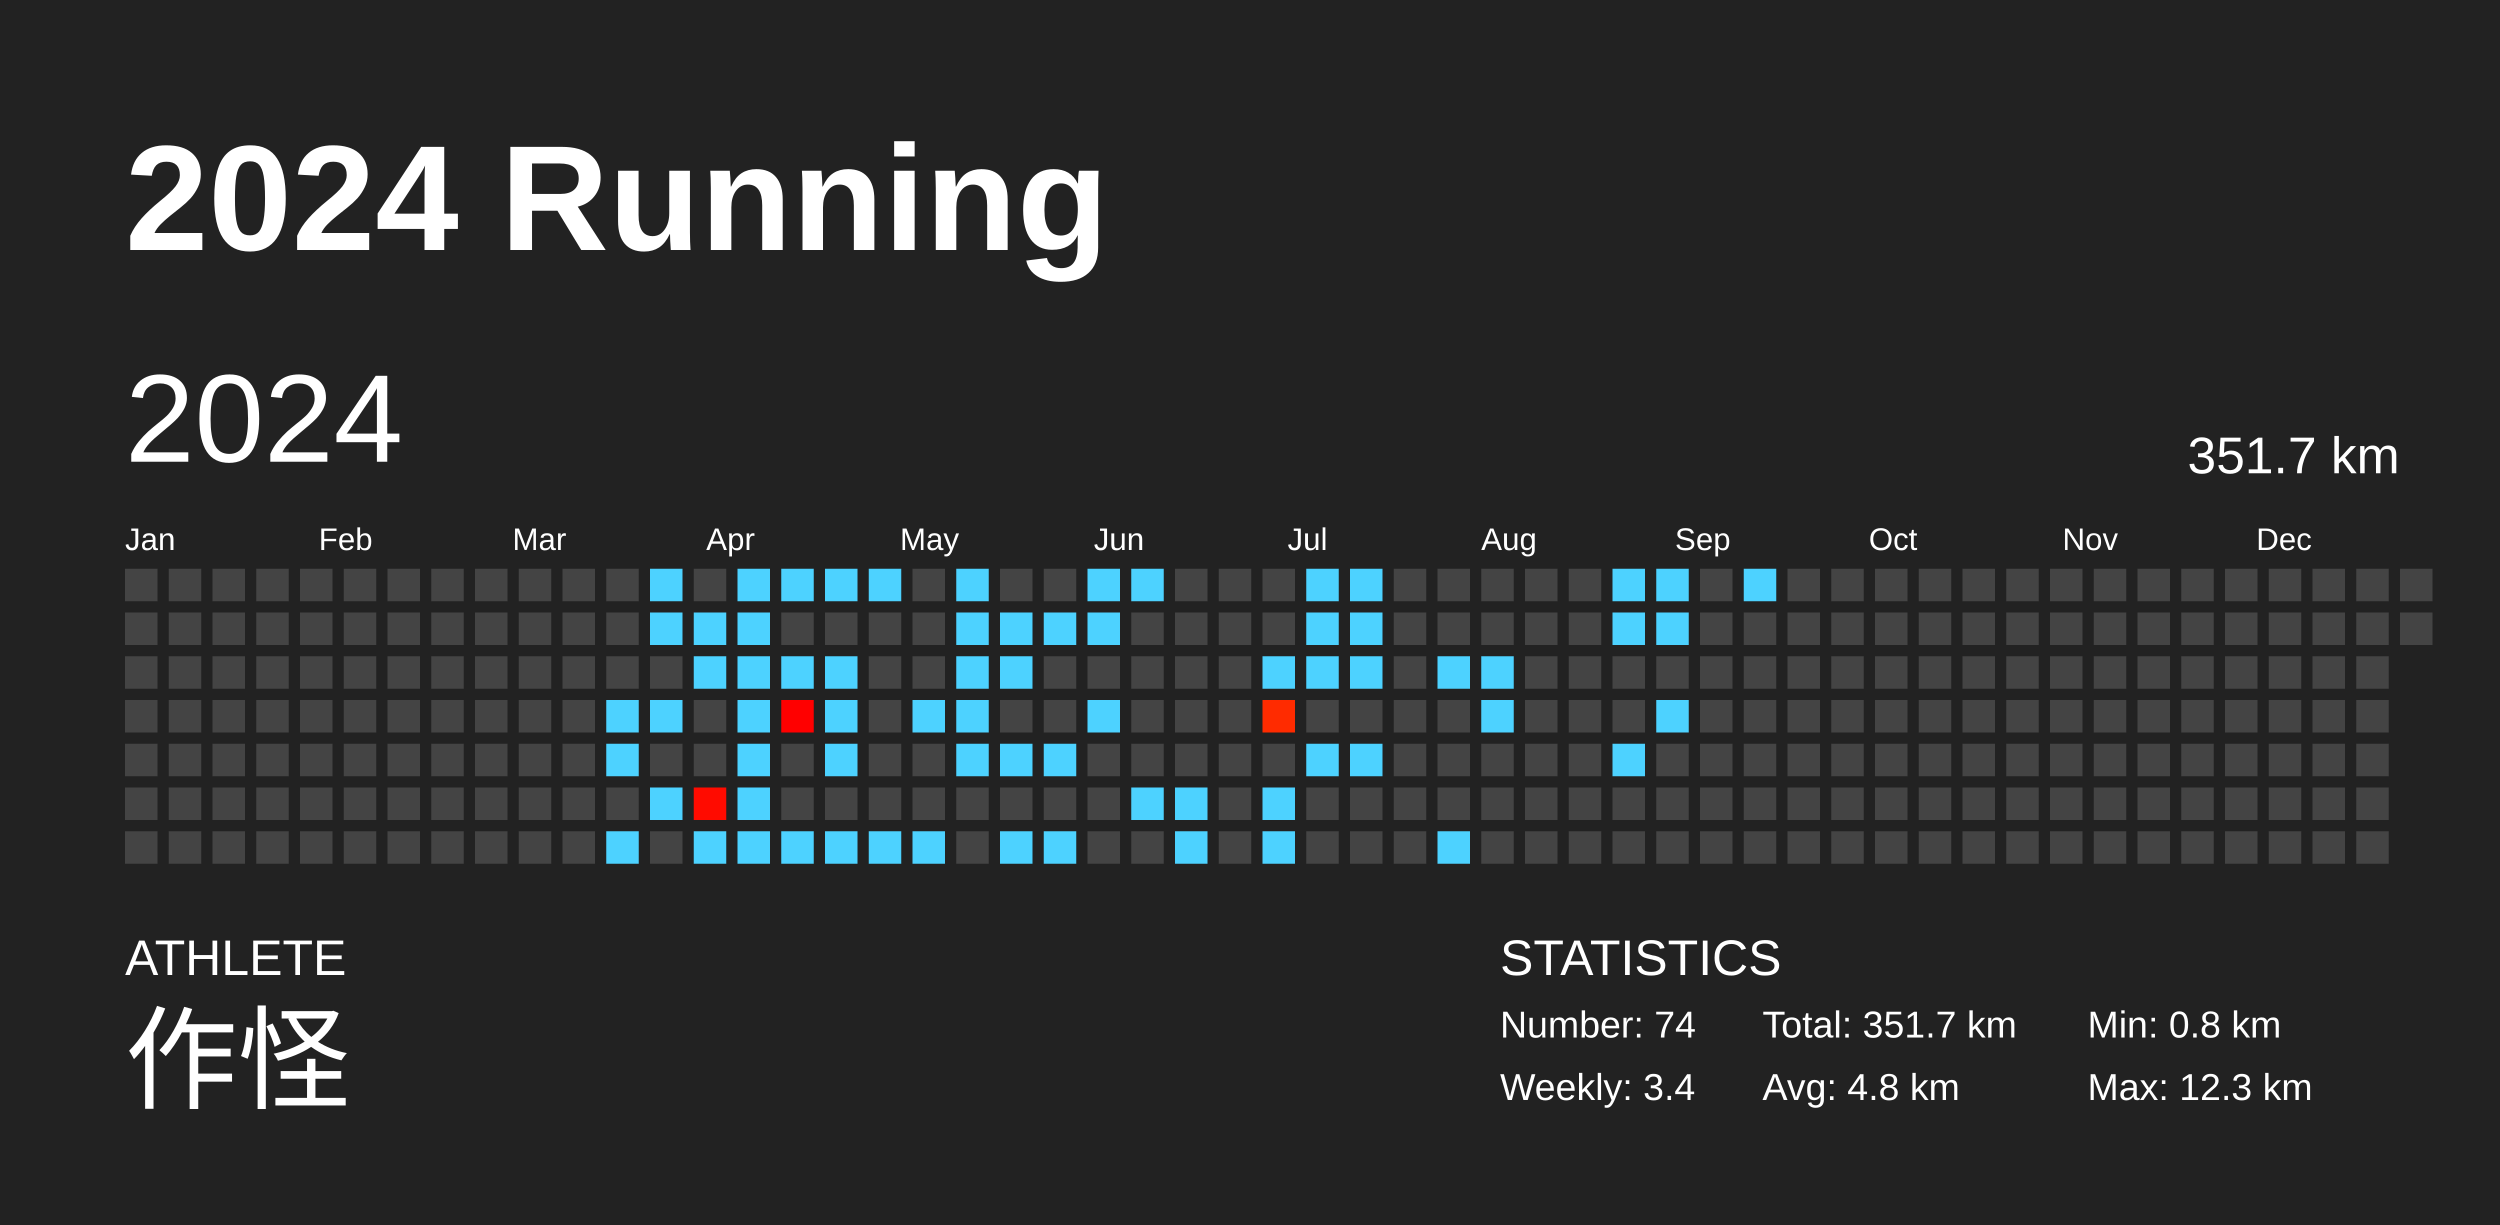
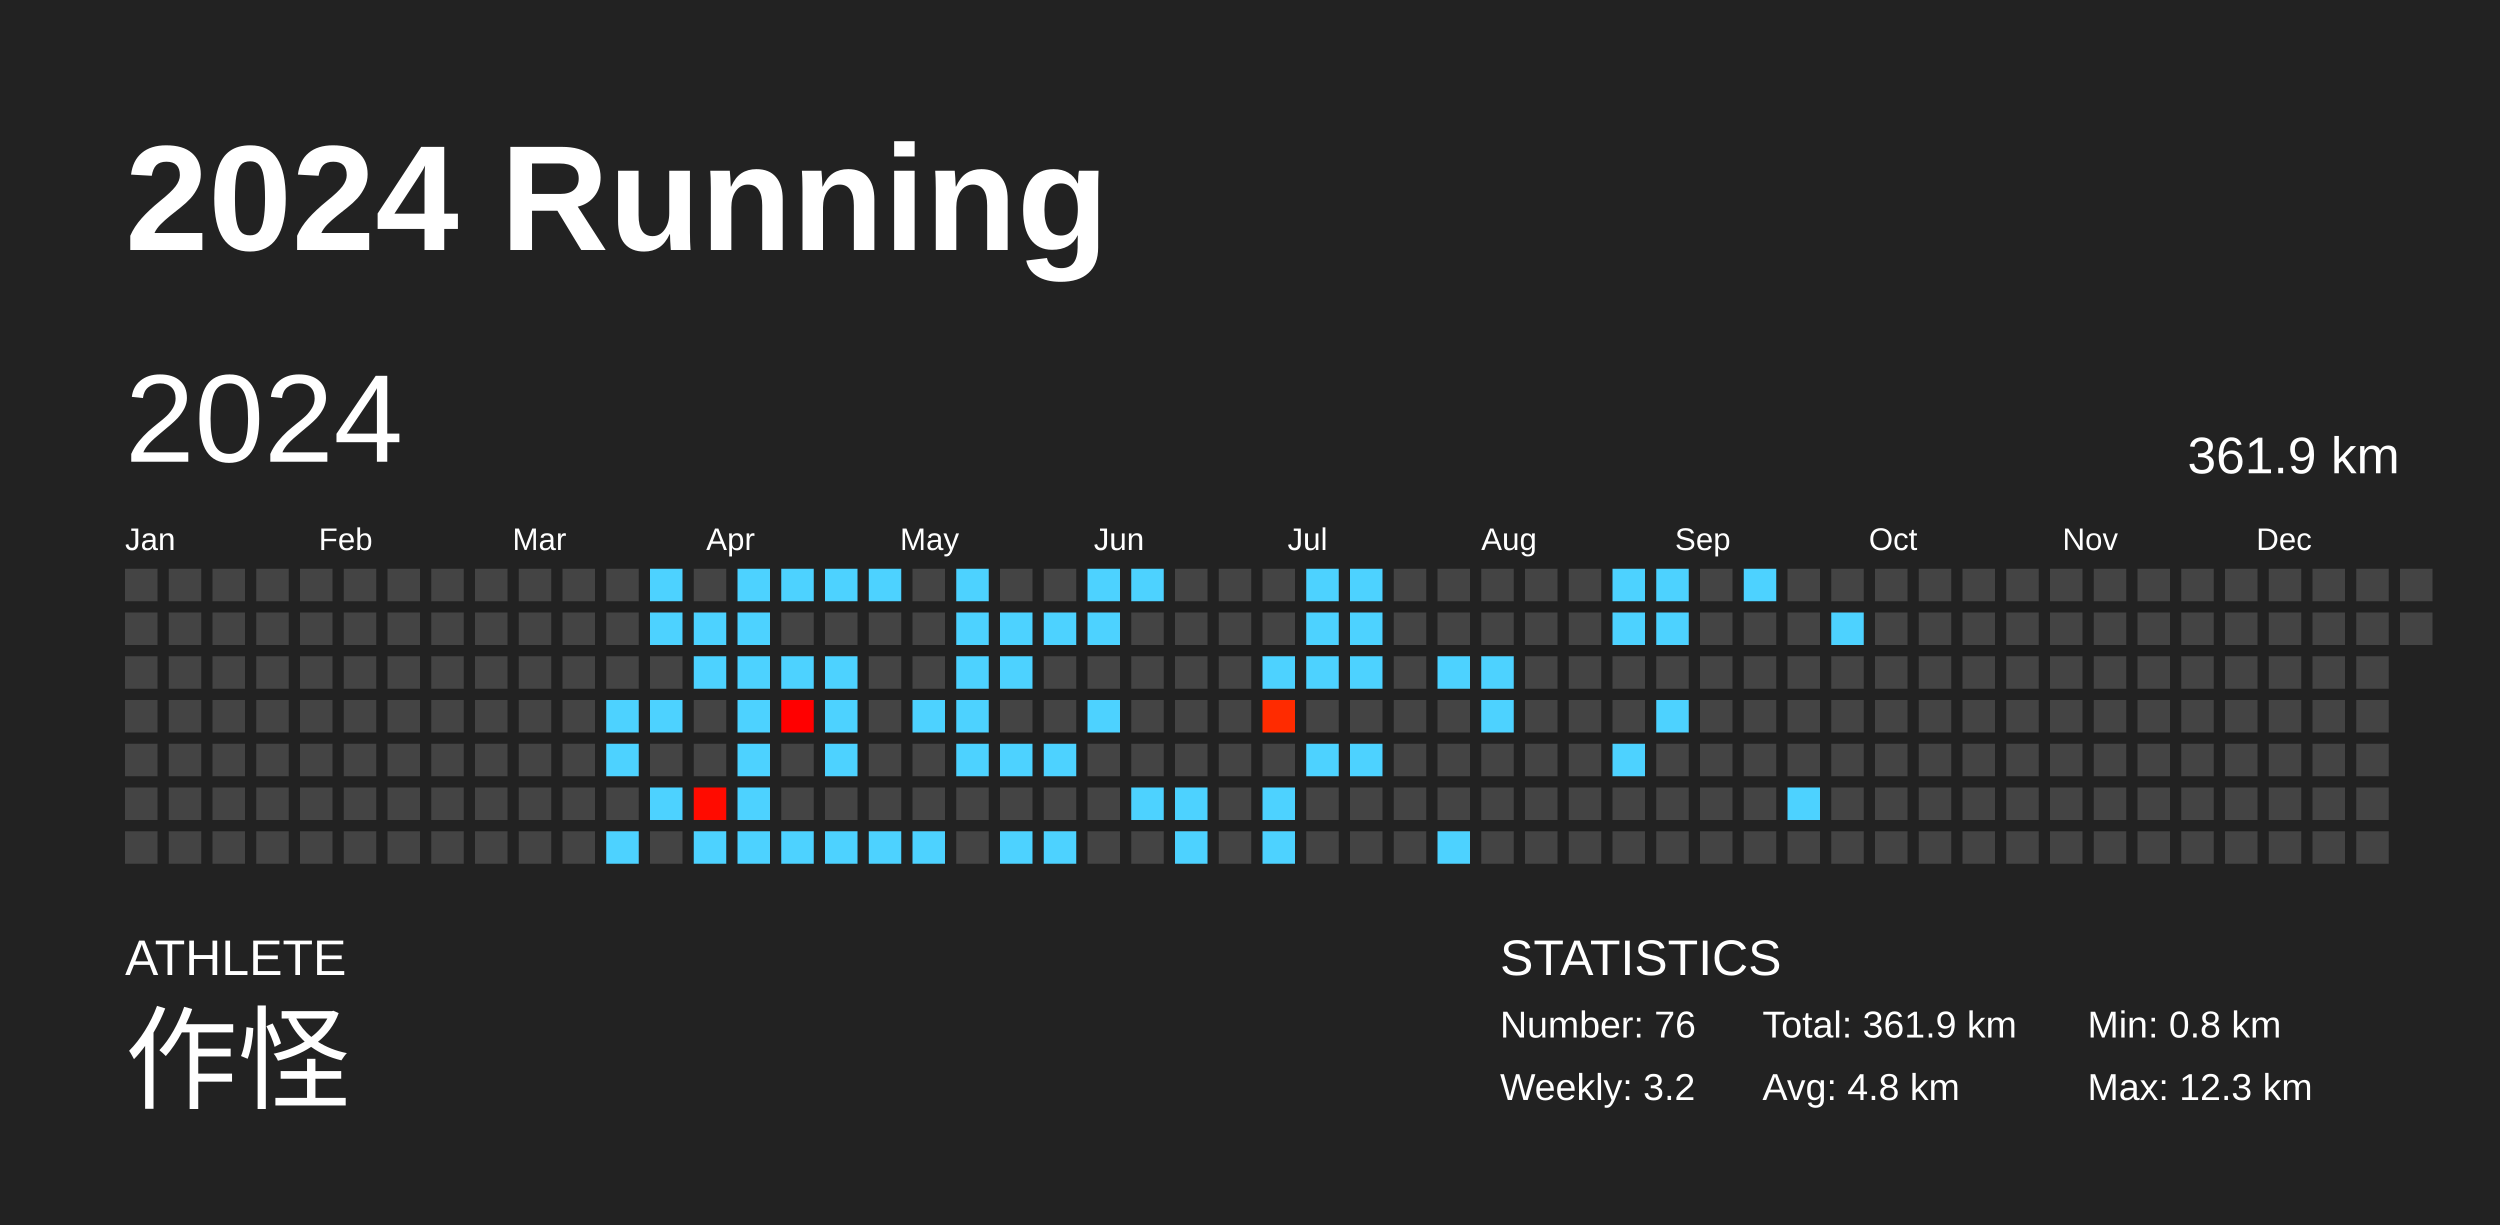
<svg xmlns="http://www.w3.org/2000/svg" baseProfile="full" height="98mm" version="1.1" viewBox="0,0,200,98" width="200mm">
  <defs />
  <rect fill="#222222" height="98" width="200" x="0" y="0" />
  <text fill="#FFFFFF" style="font-size:12px; font-family:Arial; font-weight:bold;" x="10" y="20">2024 Running</text>
  <text fill="#FFFFFF" style="font-size:4px; font-family:Arial" x="10" y="78">ATHLETE</text>
  <text fill="#FFFFFF" style="font-size:9px; font-family:Arial" x="10" y="88">作怪</text>
  <text fill="#FFFFFF" style="font-size:4px; font-family:Arial" x="120" y="78">STATISTICS</text>
-   <text fill="#FFFFFF" style="font-size:3px; font-family:Arial" x="120" y="83">Number: 74</text>
-   <text fill="#FFFFFF" style="font-size:3px; font-family:Arial" x="120" y="88">Weekly: 3.4</text>
-   <text fill="#FFFFFF" style="font-size:3px; font-family:Arial" x="141" y="83">Total: 351.7 km</text>
+   <text fill="#FFFFFF" style="font-size:3px; font-family:Arial" x="120" y="83">Number: 76</text>
+   <text fill="#FFFFFF" style="font-size:3px; font-family:Arial" x="120" y="88">Weekly: 3.2</text>
+   <text fill="#FFFFFF" style="font-size:3px; font-family:Arial" x="141" y="83">Total: 361.9 km</text>
  <text fill="#FFFFFF" style="font-size:3px; font-family:Arial" x="141" y="88">Avg: 4.8 km</text>
  <text fill="#FFFFFF" style="font-size:3px; font-family:Arial" x="167" y="83">Min: 0.8 km</text>
  <text fill="#FFFFFF" style="font-size:3px; font-family:Arial" x="167" y="88">Max: 12.3 km</text>
  <text dominant-baseline="hanging" fill="#FFFFFF" style="font-size:10.0px; font-family:Arial;" x="10" y="30">2024</text>
-   <text dominant-baseline="hanging" fill="#FFFFFF" style="font-size:4.125px; font-family:Arial;" x="175" y="35">351.7 km</text>
+   <text dominant-baseline="hanging" fill="#FFFFFF" style="font-size:4.125px; font-family:Arial;" x="175" y="35">361.9 km</text>
  <text fill="#FFFFFF" style="font-size:2.5px; font-family:Arial" x="10.0" y="44">Jan</text>
  <text fill="#FFFFFF" style="font-size:2.5px; font-family:Arial" x="25.5" y="44">Feb</text>
  <text fill="#FFFFFF" style="font-size:2.5px; font-family:Arial" x="41.0" y="44">Mar</text>
  <text fill="#FFFFFF" style="font-size:2.5px; font-family:Arial" x="56.5" y="44">Apr</text>
  <text fill="#FFFFFF" style="font-size:2.5px; font-family:Arial" x="72.0" y="44">May</text>
  <text fill="#FFFFFF" style="font-size:2.5px; font-family:Arial" x="87.5" y="44">Jun</text>
  <text fill="#FFFFFF" style="font-size:2.5px; font-family:Arial" x="103.0" y="44">Jul</text>
  <text fill="#FFFFFF" style="font-size:2.5px; font-family:Arial" x="118.5" y="44">Aug</text>
  <text fill="#FFFFFF" style="font-size:2.5px; font-family:Arial" x="134.0" y="44">Sep</text>
  <text fill="#FFFFFF" style="font-size:2.5px; font-family:Arial" x="149.5" y="44">Oct</text>
  <text fill="#FFFFFF" style="font-size:2.5px; font-family:Arial" x="165.0" y="44">Nov</text>
  <text fill="#FFFFFF" style="font-size:2.5px; font-family:Arial" x="180.5" y="44">Dec</text>
  <rect fill="#444444" height="2.6" width="2.6" x="10.0" y="45.5" />
  <rect fill="#444444" height="2.6" width="2.6" x="10.0" y="49.0" />
  <rect fill="#444444" height="2.6" width="2.6" x="10.0" y="52.5" />
  <rect fill="#444444" height="2.6" width="2.6" x="10.0" y="56.0" />
  <rect fill="#444444" height="2.6" width="2.6" x="10.0" y="59.5" />
  <rect fill="#444444" height="2.6" width="2.6" x="10.0" y="63.0" />
  <rect fill="#444444" height="2.6" width="2.6" x="10.0" y="66.5" />
  <rect fill="#444444" height="2.6" width="2.6" x="13.5" y="45.5" />
  <rect fill="#444444" height="2.6" width="2.6" x="13.5" y="49.0" />
  <rect fill="#444444" height="2.6" width="2.6" x="13.5" y="52.5" />
  <rect fill="#444444" height="2.6" width="2.6" x="13.5" y="56.0" />
  <rect fill="#444444" height="2.6" width="2.6" x="13.5" y="59.5" />
  <rect fill="#444444" height="2.6" width="2.6" x="13.5" y="63.0" />
  <rect fill="#444444" height="2.6" width="2.6" x="13.5" y="66.5" />
  <rect fill="#444444" height="2.6" width="2.6" x="17.0" y="45.5" />
  <rect fill="#444444" height="2.6" width="2.6" x="17.0" y="49.0" />
  <rect fill="#444444" height="2.6" width="2.6" x="17.0" y="52.5" />
  <rect fill="#444444" height="2.6" width="2.6" x="17.0" y="56.0" />
  <rect fill="#444444" height="2.6" width="2.6" x="17.0" y="59.5" />
  <rect fill="#444444" height="2.6" width="2.6" x="17.0" y="63.0" />
  <rect fill="#444444" height="2.6" width="2.6" x="17.0" y="66.5" />
  <rect fill="#444444" height="2.6" width="2.6" x="20.5" y="45.5" />
  <rect fill="#444444" height="2.6" width="2.6" x="20.5" y="49.0" />
  <rect fill="#444444" height="2.6" width="2.6" x="20.5" y="52.5" />
  <rect fill="#444444" height="2.6" width="2.6" x="20.5" y="56.0" />
  <rect fill="#444444" height="2.6" width="2.6" x="20.5" y="59.5" />
  <rect fill="#444444" height="2.6" width="2.6" x="20.5" y="63.0" />
  <rect fill="#444444" height="2.6" width="2.6" x="20.5" y="66.5" />
  <rect fill="#444444" height="2.6" width="2.6" x="24.0" y="45.5" />
  <rect fill="#444444" height="2.6" width="2.6" x="24.0" y="49.0" />
  <rect fill="#444444" height="2.6" width="2.6" x="24.0" y="52.5" />
  <rect fill="#444444" height="2.6" width="2.6" x="24.0" y="56.0" />
  <rect fill="#444444" height="2.6" width="2.6" x="24.0" y="59.5" />
  <rect fill="#444444" height="2.6" width="2.6" x="24.0" y="63.0" />
  <rect fill="#444444" height="2.6" width="2.6" x="24.0" y="66.5" />
  <rect fill="#444444" height="2.6" width="2.6" x="27.5" y="45.5" />
  <rect fill="#444444" height="2.6" width="2.6" x="27.5" y="49.0" />
  <rect fill="#444444" height="2.6" width="2.6" x="27.5" y="52.5" />
  <rect fill="#444444" height="2.6" width="2.6" x="27.5" y="56.0" />
  <rect fill="#444444" height="2.6" width="2.6" x="27.5" y="59.5" />
  <rect fill="#444444" height="2.6" width="2.6" x="27.5" y="63.0" />
  <rect fill="#444444" height="2.6" width="2.6" x="27.5" y="66.5" />
  <rect fill="#444444" height="2.6" width="2.6" x="31.0" y="45.5" />
  <rect fill="#444444" height="2.6" width="2.6" x="31.0" y="49.0" />
  <rect fill="#444444" height="2.6" width="2.6" x="31.0" y="52.5" />
  <rect fill="#444444" height="2.6" width="2.6" x="31.0" y="56.0" />
  <rect fill="#444444" height="2.6" width="2.6" x="31.0" y="59.5" />
  <rect fill="#444444" height="2.6" width="2.6" x="31.0" y="63.0" />
  <rect fill="#444444" height="2.6" width="2.6" x="31.0" y="66.5" />
  <rect fill="#444444" height="2.6" width="2.6" x="34.5" y="45.5" />
  <rect fill="#444444" height="2.6" width="2.6" x="34.5" y="49.0" />
  <rect fill="#444444" height="2.6" width="2.6" x="34.5" y="52.5" />
  <rect fill="#444444" height="2.6" width="2.6" x="34.5" y="56.0" />
  <rect fill="#444444" height="2.6" width="2.6" x="34.5" y="59.5" />
  <rect fill="#444444" height="2.6" width="2.6" x="34.5" y="63.0" />
  <rect fill="#444444" height="2.6" width="2.6" x="34.5" y="66.5" />
  <rect fill="#444444" height="2.6" width="2.6" x="38.0" y="45.5" />
  <rect fill="#444444" height="2.6" width="2.6" x="38.0" y="49.0" />
  <rect fill="#444444" height="2.6" width="2.6" x="38.0" y="52.5" />
  <rect fill="#444444" height="2.6" width="2.6" x="38.0" y="56.0" />
  <rect fill="#444444" height="2.6" width="2.6" x="38.0" y="59.5" />
  <rect fill="#444444" height="2.6" width="2.6" x="38.0" y="63.0" />
  <rect fill="#444444" height="2.6" width="2.6" x="38.0" y="66.5" />
  <rect fill="#444444" height="2.6" width="2.6" x="41.5" y="45.5" />
  <rect fill="#444444" height="2.6" width="2.6" x="41.5" y="49.0" />
  <rect fill="#444444" height="2.6" width="2.6" x="41.5" y="52.5" />
  <rect fill="#444444" height="2.6" width="2.6" x="41.5" y="56.0" />
  <rect fill="#444444" height="2.6" width="2.6" x="41.5" y="59.5" />
  <rect fill="#444444" height="2.6" width="2.6" x="41.5" y="63.0" />
  <rect fill="#444444" height="2.6" width="2.6" x="41.5" y="66.5" />
  <rect fill="#444444" height="2.6" width="2.6" x="45.0" y="45.5" />
  <rect fill="#444444" height="2.6" width="2.6" x="45.0" y="49.0" />
  <rect fill="#444444" height="2.6" width="2.6" x="45.0" y="52.5" />
  <rect fill="#444444" height="2.6" width="2.6" x="45.0" y="56.0" />
  <rect fill="#444444" height="2.6" width="2.6" x="45.0" y="59.5" />
  <rect fill="#444444" height="2.6" width="2.6" x="45.0" y="63.0" />
  <rect fill="#444444" height="2.6" width="2.6" x="45.0" y="66.5" />
  <rect fill="#444444" height="2.6" width="2.6" x="48.5" y="45.5" />
  <rect fill="#444444" height="2.6" width="2.6" x="48.5" y="49.0" />
  <rect fill="#444444" height="2.6" width="2.6" x="48.5" y="52.5" />
  <rect fill="#4dd2ff" height="2.6" width="2.6" x="48.5" y="56.0" />
  <rect fill="#4dd2ff" height="2.6" width="2.6" x="48.5" y="59.5" />
  <rect fill="#444444" height="2.6" width="2.6" x="48.5" y="63.0" />
  <rect fill="#4dd2ff" height="2.6" width="2.6" x="48.5" y="66.5" />
  <rect fill="#4dd2ff" height="2.6" width="2.6" x="52.0" y="45.5" />
  <rect fill="#4dd2ff" height="2.6" width="2.6" x="52.0" y="49.0" />
  <rect fill="#444444" height="2.6" width="2.6" x="52.0" y="52.5" />
  <rect fill="#4dd2ff" height="2.6" width="2.6" x="52.0" y="56.0" />
  <rect fill="#444444" height="2.6" width="2.6" x="52.0" y="59.5" />
  <rect fill="#4dd2ff" height="2.6" width="2.6" x="52.0" y="63.0" />
  <rect fill="#444444" height="2.6" width="2.6" x="52.0" y="66.5" />
  <rect fill="#444444" height="2.6" width="2.6" x="55.5" y="45.5" />
  <rect fill="#4dd2ff" height="2.6" width="2.6" x="55.5" y="49.0" />
  <rect fill="#4dd2ff" height="2.6" width="2.6" x="55.5" y="52.5" />
  <rect fill="#444444" height="2.6" width="2.6" x="55.5" y="56.0" />
  <rect fill="#444444" height="2.6" width="2.6" x="55.5" y="59.5" />
  <rect fill="#ff0b00" height="2.6" width="2.6" x="55.5" y="63.0" />
  <rect fill="#4dd2ff" height="2.6" width="2.6" x="55.5" y="66.5" />
  <rect fill="#4dd2ff" height="2.6" width="2.6" x="59.0" y="45.5" />
  <rect fill="#4dd2ff" height="2.6" width="2.6" x="59.0" y="49.0" />
  <rect fill="#4dd2ff" height="2.6" width="2.6" x="59.0" y="52.5" />
  <rect fill="#4dd2ff" height="2.6" width="2.6" x="59.0" y="56.0" />
  <rect fill="#4dd2ff" height="2.6" width="2.6" x="59.0" y="59.5" />
  <rect fill="#4dd2ff" height="2.6" width="2.6" x="59.0" y="63.0" />
  <rect fill="#4dd2ff" height="2.6" width="2.6" x="59.0" y="66.5" />
  <rect fill="#4dd2ff" height="2.6" width="2.6" x="62.5" y="45.5" />
  <rect fill="#444444" height="2.6" width="2.6" x="62.5" y="49.0" />
  <rect fill="#4dd2ff" height="2.6" width="2.6" x="62.5" y="52.5" />
  <rect fill="#ff0000" height="2.6" width="2.6" x="62.5" y="56.0" />
  <rect fill="#444444" height="2.6" width="2.6" x="62.5" y="59.5" />
  <rect fill="#444444" height="2.6" width="2.6" x="62.5" y="63.0" />
  <rect fill="#4dd2ff" height="2.6" width="2.6" x="62.5" y="66.5" />
  <rect fill="#4dd2ff" height="2.6" width="2.6" x="66.0" y="45.5" />
  <rect fill="#444444" height="2.6" width="2.6" x="66.0" y="49.0" />
  <rect fill="#4dd2ff" height="2.6" width="2.6" x="66.0" y="52.5" />
  <rect fill="#4dd2ff" height="2.6" width="2.6" x="66.0" y="56.0" />
  <rect fill="#4dd2ff" height="2.6" width="2.6" x="66.0" y="59.5" />
  <rect fill="#444444" height="2.6" width="2.6" x="66.0" y="63.0" />
  <rect fill="#4dd2ff" height="2.6" width="2.6" x="66.0" y="66.5" />
  <rect fill="#4dd2ff" height="2.6" width="2.6" x="69.5" y="45.5" />
  <rect fill="#444444" height="2.6" width="2.6" x="69.5" y="49.0" />
  <rect fill="#444444" height="2.6" width="2.6" x="69.5" y="52.5" />
  <rect fill="#444444" height="2.6" width="2.6" x="69.5" y="56.0" />
  <rect fill="#444444" height="2.6" width="2.6" x="69.5" y="59.5" />
  <rect fill="#444444" height="2.6" width="2.6" x="69.5" y="63.0" />
  <rect fill="#4dd2ff" height="2.6" width="2.6" x="69.5" y="66.5" />
  <rect fill="#444444" height="2.6" width="2.6" x="73.0" y="45.5" />
  <rect fill="#444444" height="2.6" width="2.6" x="73.0" y="49.0" />
  <rect fill="#444444" height="2.6" width="2.6" x="73.0" y="52.5" />
  <rect fill="#4dd2ff" height="2.6" width="2.6" x="73.0" y="56.0" />
  <rect fill="#444444" height="2.6" width="2.6" x="73.0" y="59.5" />
  <rect fill="#444444" height="2.6" width="2.6" x="73.0" y="63.0" />
  <rect fill="#4dd2ff" height="2.6" width="2.6" x="73.0" y="66.5" />
  <rect fill="#4dd2ff" height="2.6" width="2.6" x="76.5" y="45.5" />
  <rect fill="#4dd2ff" height="2.6" width="2.6" x="76.5" y="49.0" />
  <rect fill="#4dd2ff" height="2.6" width="2.6" x="76.5" y="52.5" />
  <rect fill="#4dd2ff" height="2.6" width="2.6" x="76.5" y="56.0" />
  <rect fill="#4dd2ff" height="2.6" width="2.6" x="76.5" y="59.5" />
  <rect fill="#444444" height="2.6" width="2.6" x="76.5" y="63.0" />
  <rect fill="#444444" height="2.6" width="2.6" x="76.5" y="66.5" />
  <rect fill="#444444" height="2.6" width="2.6" x="80.0" y="45.5" />
  <rect fill="#4dd2ff" height="2.6" width="2.6" x="80.0" y="49.0" />
  <rect fill="#4dd2ff" height="2.6" width="2.6" x="80.0" y="52.5" />
  <rect fill="#444444" height="2.6" width="2.6" x="80.0" y="56.0" />
  <rect fill="#4dd2ff" height="2.6" width="2.6" x="80.0" y="59.5" />
  <rect fill="#444444" height="2.6" width="2.6" x="80.0" y="63.0" />
  <rect fill="#4dd2ff" height="2.6" width="2.6" x="80.0" y="66.5" />
  <rect fill="#444444" height="2.6" width="2.6" x="83.5" y="45.5" />
  <rect fill="#4dd2ff" height="2.6" width="2.6" x="83.5" y="49.0" />
  <rect fill="#444444" height="2.6" width="2.6" x="83.5" y="52.5" />
  <rect fill="#444444" height="2.6" width="2.6" x="83.5" y="56.0" />
  <rect fill="#4dd2ff" height="2.6" width="2.6" x="83.5" y="59.5" />
  <rect fill="#444444" height="2.6" width="2.6" x="83.5" y="63.0" />
  <rect fill="#4dd2ff" height="2.6" width="2.6" x="83.5" y="66.5" />
  <rect fill="#4dd2ff" height="2.6" width="2.6" x="87.0" y="45.5" />
  <rect fill="#4dd2ff" height="2.6" width="2.6" x="87.0" y="49.0" />
  <rect fill="#444444" height="2.6" width="2.6" x="87.0" y="52.5" />
  <rect fill="#4dd2ff" height="2.6" width="2.6" x="87.0" y="56.0" />
  <rect fill="#444444" height="2.6" width="2.6" x="87.0" y="59.5" />
  <rect fill="#444444" height="2.6" width="2.6" x="87.0" y="63.0" />
  <rect fill="#444444" height="2.6" width="2.6" x="87.0" y="66.5" />
  <rect fill="#4dd2ff" height="2.6" width="2.6" x="90.5" y="45.5" />
  <rect fill="#444444" height="2.6" width="2.6" x="90.5" y="49.0" />
  <rect fill="#444444" height="2.6" width="2.6" x="90.5" y="52.5" />
  <rect fill="#444444" height="2.6" width="2.6" x="90.5" y="56.0" />
  <rect fill="#444444" height="2.6" width="2.6" x="90.5" y="59.5" />
  <rect fill="#4dd2ff" height="2.6" width="2.6" x="90.5" y="63.0" />
  <rect fill="#444444" height="2.6" width="2.6" x="90.5" y="66.5" />
  <rect fill="#444444" height="2.6" width="2.6" x="94.0" y="45.5" />
  <rect fill="#444444" height="2.6" width="2.6" x="94.0" y="49.0" />
  <rect fill="#444444" height="2.6" width="2.6" x="94.0" y="52.5" />
  <rect fill="#444444" height="2.6" width="2.6" x="94.0" y="56.0" />
  <rect fill="#444444" height="2.6" width="2.6" x="94.0" y="59.5" />
  <rect fill="#4dd2ff" height="2.6" width="2.6" x="94.0" y="63.0" />
  <rect fill="#4dd2ff" height="2.6" width="2.6" x="94.0" y="66.5" />
  <rect fill="#444444" height="2.6" width="2.6" x="97.5" y="45.5" />
  <rect fill="#444444" height="2.6" width="2.6" x="97.5" y="49.0" />
  <rect fill="#444444" height="2.6" width="2.6" x="97.5" y="52.5" />
  <rect fill="#444444" height="2.6" width="2.6" x="97.5" y="56.0" />
  <rect fill="#444444" height="2.6" width="2.6" x="97.5" y="59.5" />
  <rect fill="#444444" height="2.6" width="2.6" x="97.5" y="63.0" />
  <rect fill="#444444" height="2.6" width="2.6" x="97.5" y="66.5" />
  <rect fill="#444444" height="2.6" width="2.6" x="101.0" y="45.5" />
  <rect fill="#444444" height="2.6" width="2.6" x="101.0" y="49.0" />
  <rect fill="#4dd2ff" height="2.6" width="2.6" x="101.0" y="52.5" />
  <rect fill="#ff2b00" height="2.6" width="2.6" x="101.0" y="56.0" />
  <rect fill="#444444" height="2.6" width="2.6" x="101.0" y="59.5" />
  <rect fill="#4dd2ff" height="2.6" width="2.6" x="101.0" y="63.0" />
  <rect fill="#4dd2ff" height="2.6" width="2.6" x="101.0" y="66.5" />
  <rect fill="#4dd2ff" height="2.6" width="2.6" x="104.5" y="45.5" />
  <rect fill="#4dd2ff" height="2.6" width="2.6" x="104.5" y="49.0" />
  <rect fill="#4dd2ff" height="2.6" width="2.6" x="104.5" y="52.5" />
  <rect fill="#444444" height="2.6" width="2.6" x="104.5" y="56.0" />
  <rect fill="#4dd2ff" height="2.6" width="2.6" x="104.5" y="59.5" />
  <rect fill="#444444" height="2.6" width="2.6" x="104.5" y="63.0" />
  <rect fill="#444444" height="2.6" width="2.6" x="104.5" y="66.5" />
  <rect fill="#4dd2ff" height="2.6" width="2.6" x="108.0" y="45.5" />
  <rect fill="#4dd2ff" height="2.6" width="2.6" x="108.0" y="49.0" />
  <rect fill="#4dd2ff" height="2.6" width="2.6" x="108.0" y="52.5" />
  <rect fill="#444444" height="2.6" width="2.6" x="108.0" y="56.0" />
  <rect fill="#4dd2ff" height="2.6" width="2.6" x="108.0" y="59.5" />
  <rect fill="#444444" height="2.6" width="2.6" x="108.0" y="63.0" />
  <rect fill="#444444" height="2.6" width="2.6" x="108.0" y="66.5" />
  <rect fill="#444444" height="2.6" width="2.6" x="111.5" y="45.5" />
  <rect fill="#444444" height="2.6" width="2.6" x="111.5" y="49.0" />
  <rect fill="#444444" height="2.6" width="2.6" x="111.5" y="52.5" />
  <rect fill="#444444" height="2.6" width="2.6" x="111.5" y="56.0" />
  <rect fill="#444444" height="2.6" width="2.6" x="111.5" y="59.5" />
  <rect fill="#444444" height="2.6" width="2.6" x="111.5" y="63.0" />
  <rect fill="#444444" height="2.6" width="2.6" x="111.5" y="66.5" />
  <rect fill="#444444" height="2.6" width="2.6" x="115.0" y="45.5" />
  <rect fill="#444444" height="2.6" width="2.6" x="115.0" y="49.0" />
  <rect fill="#4dd2ff" height="2.6" width="2.6" x="115.0" y="52.5" />
  <rect fill="#444444" height="2.6" width="2.6" x="115.0" y="56.0" />
  <rect fill="#444444" height="2.6" width="2.6" x="115.0" y="59.5" />
  <rect fill="#444444" height="2.6" width="2.6" x="115.0" y="63.0" />
  <rect fill="#4dd2ff" height="2.6" width="2.6" x="115.0" y="66.5" />
  <rect fill="#444444" height="2.6" width="2.6" x="118.5" y="45.5" />
  <rect fill="#444444" height="2.6" width="2.6" x="118.5" y="49.0" />
  <rect fill="#4dd2ff" height="2.6" width="2.6" x="118.5" y="52.5" />
  <rect fill="#4dd2ff" height="2.6" width="2.6" x="118.5" y="56.0" />
  <rect fill="#444444" height="2.6" width="2.6" x="118.5" y="59.5" />
  <rect fill="#444444" height="2.6" width="2.6" x="118.5" y="63.0" />
  <rect fill="#444444" height="2.6" width="2.6" x="118.5" y="66.5" />
  <rect fill="#444444" height="2.6" width="2.6" x="122.0" y="45.5" />
  <rect fill="#444444" height="2.6" width="2.6" x="122.0" y="49.0" />
  <rect fill="#444444" height="2.6" width="2.6" x="122.0" y="52.5" />
  <rect fill="#444444" height="2.6" width="2.6" x="122.0" y="56.0" />
  <rect fill="#444444" height="2.6" width="2.6" x="122.0" y="59.5" />
  <rect fill="#444444" height="2.6" width="2.6" x="122.0" y="63.0" />
  <rect fill="#444444" height="2.6" width="2.6" x="122.0" y="66.5" />
  <rect fill="#444444" height="2.6" width="2.6" x="125.5" y="45.5" />
  <rect fill="#444444" height="2.6" width="2.6" x="125.5" y="49.0" />
  <rect fill="#444444" height="2.6" width="2.6" x="125.5" y="52.5" />
  <rect fill="#444444" height="2.6" width="2.6" x="125.5" y="56.0" />
  <rect fill="#444444" height="2.6" width="2.6" x="125.5" y="59.5" />
  <rect fill="#444444" height="2.6" width="2.6" x="125.5" y="63.0" />
  <rect fill="#444444" height="2.6" width="2.6" x="125.5" y="66.5" />
  <rect fill="#4dd2ff" height="2.6" width="2.6" x="129.0" y="45.5" />
  <rect fill="#4dd2ff" height="2.6" width="2.6" x="129.0" y="49.0" />
  <rect fill="#444444" height="2.6" width="2.6" x="129.0" y="52.5" />
  <rect fill="#444444" height="2.6" width="2.6" x="129.0" y="56.0" />
  <rect fill="#4dd2ff" height="2.6" width="2.6" x="129.0" y="59.5" />
  <rect fill="#444444" height="2.6" width="2.6" x="129.0" y="63.0" />
  <rect fill="#444444" height="2.6" width="2.6" x="129.0" y="66.5" />
  <rect fill="#4dd2ff" height="2.6" width="2.6" x="132.5" y="45.5" />
  <rect fill="#4dd2ff" height="2.6" width="2.6" x="132.5" y="49.0" />
  <rect fill="#444444" height="2.6" width="2.6" x="132.5" y="52.5" />
  <rect fill="#4dd2ff" height="2.6" width="2.6" x="132.5" y="56.0" />
  <rect fill="#444444" height="2.6" width="2.6" x="132.5" y="59.5" />
  <rect fill="#444444" height="2.6" width="2.6" x="132.5" y="63.0" />
  <rect fill="#444444" height="2.6" width="2.6" x="132.5" y="66.5" />
  <rect fill="#444444" height="2.6" width="2.6" x="136.0" y="45.5" />
  <rect fill="#444444" height="2.6" width="2.6" x="136.0" y="49.0" />
  <rect fill="#444444" height="2.6" width="2.6" x="136.0" y="52.5" />
  <rect fill="#444444" height="2.6" width="2.6" x="136.0" y="56.0" />
  <rect fill="#444444" height="2.6" width="2.6" x="136.0" y="59.5" />
  <rect fill="#444444" height="2.6" width="2.6" x="136.0" y="63.0" />
  <rect fill="#444444" height="2.6" width="2.6" x="136.0" y="66.5" />
  <rect fill="#4dd2ff" height="2.6" width="2.6" x="139.5" y="45.5" />
  <rect fill="#444444" height="2.6" width="2.6" x="139.5" y="49.0" />
  <rect fill="#444444" height="2.6" width="2.6" x="139.5" y="52.5" />
  <rect fill="#444444" height="2.6" width="2.6" x="139.5" y="56.0" />
  <rect fill="#444444" height="2.6" width="2.6" x="139.5" y="59.5" />
  <rect fill="#444444" height="2.6" width="2.6" x="139.5" y="63.0" />
  <rect fill="#444444" height="2.6" width="2.6" x="139.5" y="66.5" />
  <rect fill="#444444" height="2.6" width="2.6" x="143.0" y="45.5" />
  <rect fill="#444444" height="2.6" width="2.6" x="143.0" y="49.0" />
  <rect fill="#444444" height="2.6" width="2.6" x="143.0" y="52.5" />
  <rect fill="#444444" height="2.6" width="2.6" x="143.0" y="56.0" />
  <rect fill="#444444" height="2.6" width="2.6" x="143.0" y="59.5" />
-   <rect fill="#444444" height="2.6" width="2.6" x="143.0" y="63.0" />
+   <rect fill="#4dd2ff" height="2.6" width="2.6" x="143.0" y="63.0" />
  <rect fill="#444444" height="2.6" width="2.6" x="143.0" y="66.5" />
  <rect fill="#444444" height="2.6" width="2.6" x="146.5" y="45.5" />
-   <rect fill="#444444" height="2.6" width="2.6" x="146.5" y="49.0" />
+   <rect fill="#4dd2ff" height="2.6" width="2.6" x="146.5" y="49.0" />
  <rect fill="#444444" height="2.6" width="2.6" x="146.5" y="52.5" />
  <rect fill="#444444" height="2.6" width="2.6" x="146.5" y="56.0" />
  <rect fill="#444444" height="2.6" width="2.6" x="146.5" y="59.5" />
  <rect fill="#444444" height="2.6" width="2.6" x="146.5" y="63.0" />
  <rect fill="#444444" height="2.6" width="2.6" x="146.5" y="66.5" />
  <rect fill="#444444" height="2.6" width="2.6" x="150.0" y="45.5" />
  <rect fill="#444444" height="2.6" width="2.6" x="150.0" y="49.0" />
  <rect fill="#444444" height="2.6" width="2.6" x="150.0" y="52.5" />
  <rect fill="#444444" height="2.6" width="2.6" x="150.0" y="56.0" />
  <rect fill="#444444" height="2.6" width="2.6" x="150.0" y="59.5" />
  <rect fill="#444444" height="2.6" width="2.6" x="150.0" y="63.0" />
  <rect fill="#444444" height="2.6" width="2.6" x="150.0" y="66.5" />
  <rect fill="#444444" height="2.6" width="2.6" x="153.5" y="45.5" />
  <rect fill="#444444" height="2.6" width="2.6" x="153.5" y="49.0" />
  <rect fill="#444444" height="2.6" width="2.6" x="153.5" y="52.5" />
  <rect fill="#444444" height="2.6" width="2.6" x="153.5" y="56.0" />
  <rect fill="#444444" height="2.6" width="2.6" x="153.5" y="59.5" />
  <rect fill="#444444" height="2.6" width="2.6" x="153.5" y="63.0" />
  <rect fill="#444444" height="2.6" width="2.6" x="153.5" y="66.5" />
  <rect fill="#444444" height="2.6" width="2.6" x="157.0" y="45.5" />
  <rect fill="#444444" height="2.6" width="2.6" x="157.0" y="49.0" />
  <rect fill="#444444" height="2.6" width="2.6" x="157.0" y="52.5" />
  <rect fill="#444444" height="2.6" width="2.6" x="157.0" y="56.0" />
  <rect fill="#444444" height="2.6" width="2.6" x="157.0" y="59.5" />
  <rect fill="#444444" height="2.6" width="2.6" x="157.0" y="63.0" />
  <rect fill="#444444" height="2.6" width="2.6" x="157.0" y="66.5" />
  <rect fill="#444444" height="2.6" width="2.6" x="160.5" y="45.5" />
  <rect fill="#444444" height="2.6" width="2.6" x="160.5" y="49.0" />
  <rect fill="#444444" height="2.6" width="2.6" x="160.5" y="52.5" />
  <rect fill="#444444" height="2.6" width="2.6" x="160.5" y="56.0" />
  <rect fill="#444444" height="2.6" width="2.6" x="160.5" y="59.5" />
  <rect fill="#444444" height="2.6" width="2.6" x="160.5" y="63.0" />
  <rect fill="#444444" height="2.6" width="2.6" x="160.5" y="66.5" />
  <rect fill="#444444" height="2.6" width="2.6" x="164.0" y="45.5" />
  <rect fill="#444444" height="2.6" width="2.6" x="164.0" y="49.0" />
  <rect fill="#444444" height="2.6" width="2.6" x="164.0" y="52.5" />
  <rect fill="#444444" height="2.6" width="2.6" x="164.0" y="56.0" />
  <rect fill="#444444" height="2.6" width="2.6" x="164.0" y="59.5" />
  <rect fill="#444444" height="2.6" width="2.6" x="164.0" y="63.0" />
  <rect fill="#444444" height="2.6" width="2.6" x="164.0" y="66.5" />
  <rect fill="#444444" height="2.6" width="2.6" x="167.5" y="45.5" />
  <rect fill="#444444" height="2.6" width="2.6" x="167.5" y="49.0" />
  <rect fill="#444444" height="2.6" width="2.6" x="167.5" y="52.5" />
  <rect fill="#444444" height="2.6" width="2.6" x="167.5" y="56.0" />
  <rect fill="#444444" height="2.6" width="2.6" x="167.5" y="59.5" />
  <rect fill="#444444" height="2.6" width="2.6" x="167.5" y="63.0" />
  <rect fill="#444444" height="2.6" width="2.6" x="167.5" y="66.5" />
  <rect fill="#444444" height="2.6" width="2.6" x="171.0" y="45.5" />
  <rect fill="#444444" height="2.6" width="2.6" x="171.0" y="49.0" />
  <rect fill="#444444" height="2.6" width="2.6" x="171.0" y="52.5" />
  <rect fill="#444444" height="2.6" width="2.6" x="171.0" y="56.0" />
  <rect fill="#444444" height="2.6" width="2.6" x="171.0" y="59.5" />
  <rect fill="#444444" height="2.6" width="2.6" x="171.0" y="63.0" />
  <rect fill="#444444" height="2.6" width="2.6" x="171.0" y="66.5" />
  <rect fill="#444444" height="2.6" width="2.6" x="174.5" y="45.5" />
  <rect fill="#444444" height="2.6" width="2.6" x="174.5" y="49.0" />
  <rect fill="#444444" height="2.6" width="2.6" x="174.5" y="52.5" />
  <rect fill="#444444" height="2.6" width="2.6" x="174.5" y="56.0" />
  <rect fill="#444444" height="2.6" width="2.6" x="174.5" y="59.5" />
  <rect fill="#444444" height="2.6" width="2.6" x="174.5" y="63.0" />
  <rect fill="#444444" height="2.6" width="2.6" x="174.5" y="66.5" />
  <rect fill="#444444" height="2.6" width="2.6" x="178.0" y="45.5" />
  <rect fill="#444444" height="2.6" width="2.6" x="178.0" y="49.0" />
  <rect fill="#444444" height="2.6" width="2.6" x="178.0" y="52.5" />
  <rect fill="#444444" height="2.6" width="2.6" x="178.0" y="56.0" />
  <rect fill="#444444" height="2.6" width="2.6" x="178.0" y="59.5" />
  <rect fill="#444444" height="2.6" width="2.6" x="178.0" y="63.0" />
  <rect fill="#444444" height="2.6" width="2.6" x="178.0" y="66.5" />
  <rect fill="#444444" height="2.6" width="2.6" x="181.5" y="45.5" />
  <rect fill="#444444" height="2.6" width="2.6" x="181.5" y="49.0" />
  <rect fill="#444444" height="2.6" width="2.6" x="181.5" y="52.5" />
  <rect fill="#444444" height="2.6" width="2.6" x="181.5" y="56.0" />
  <rect fill="#444444" height="2.6" width="2.6" x="181.5" y="59.5" />
  <rect fill="#444444" height="2.6" width="2.6" x="181.5" y="63.0" />
  <rect fill="#444444" height="2.6" width="2.6" x="181.5" y="66.5" />
  <rect fill="#444444" height="2.6" width="2.6" x="185.0" y="45.5" />
  <rect fill="#444444" height="2.6" width="2.6" x="185.0" y="49.0" />
  <rect fill="#444444" height="2.6" width="2.6" x="185.0" y="52.5" />
  <rect fill="#444444" height="2.6" width="2.6" x="185.0" y="56.0" />
  <rect fill="#444444" height="2.6" width="2.6" x="185.0" y="59.5" />
  <rect fill="#444444" height="2.6" width="2.6" x="185.0" y="63.0" />
  <rect fill="#444444" height="2.6" width="2.6" x="185.0" y="66.5" />
  <rect fill="#444444" height="2.6" width="2.6" x="188.5" y="45.5" />
  <rect fill="#444444" height="2.6" width="2.6" x="188.5" y="49.0" />
  <rect fill="#444444" height="2.6" width="2.6" x="188.5" y="52.5" />
  <rect fill="#444444" height="2.6" width="2.6" x="188.5" y="56.0" />
  <rect fill="#444444" height="2.6" width="2.6" x="188.5" y="59.5" />
  <rect fill="#444444" height="2.6" width="2.6" x="188.5" y="63.0" />
  <rect fill="#444444" height="2.6" width="2.6" x="188.5" y="66.5" />
  <rect fill="#444444" height="2.6" width="2.6" x="192.0" y="45.5" />
  <rect fill="#444444" height="2.6" width="2.6" x="192.0" y="49.0" />
</svg>
